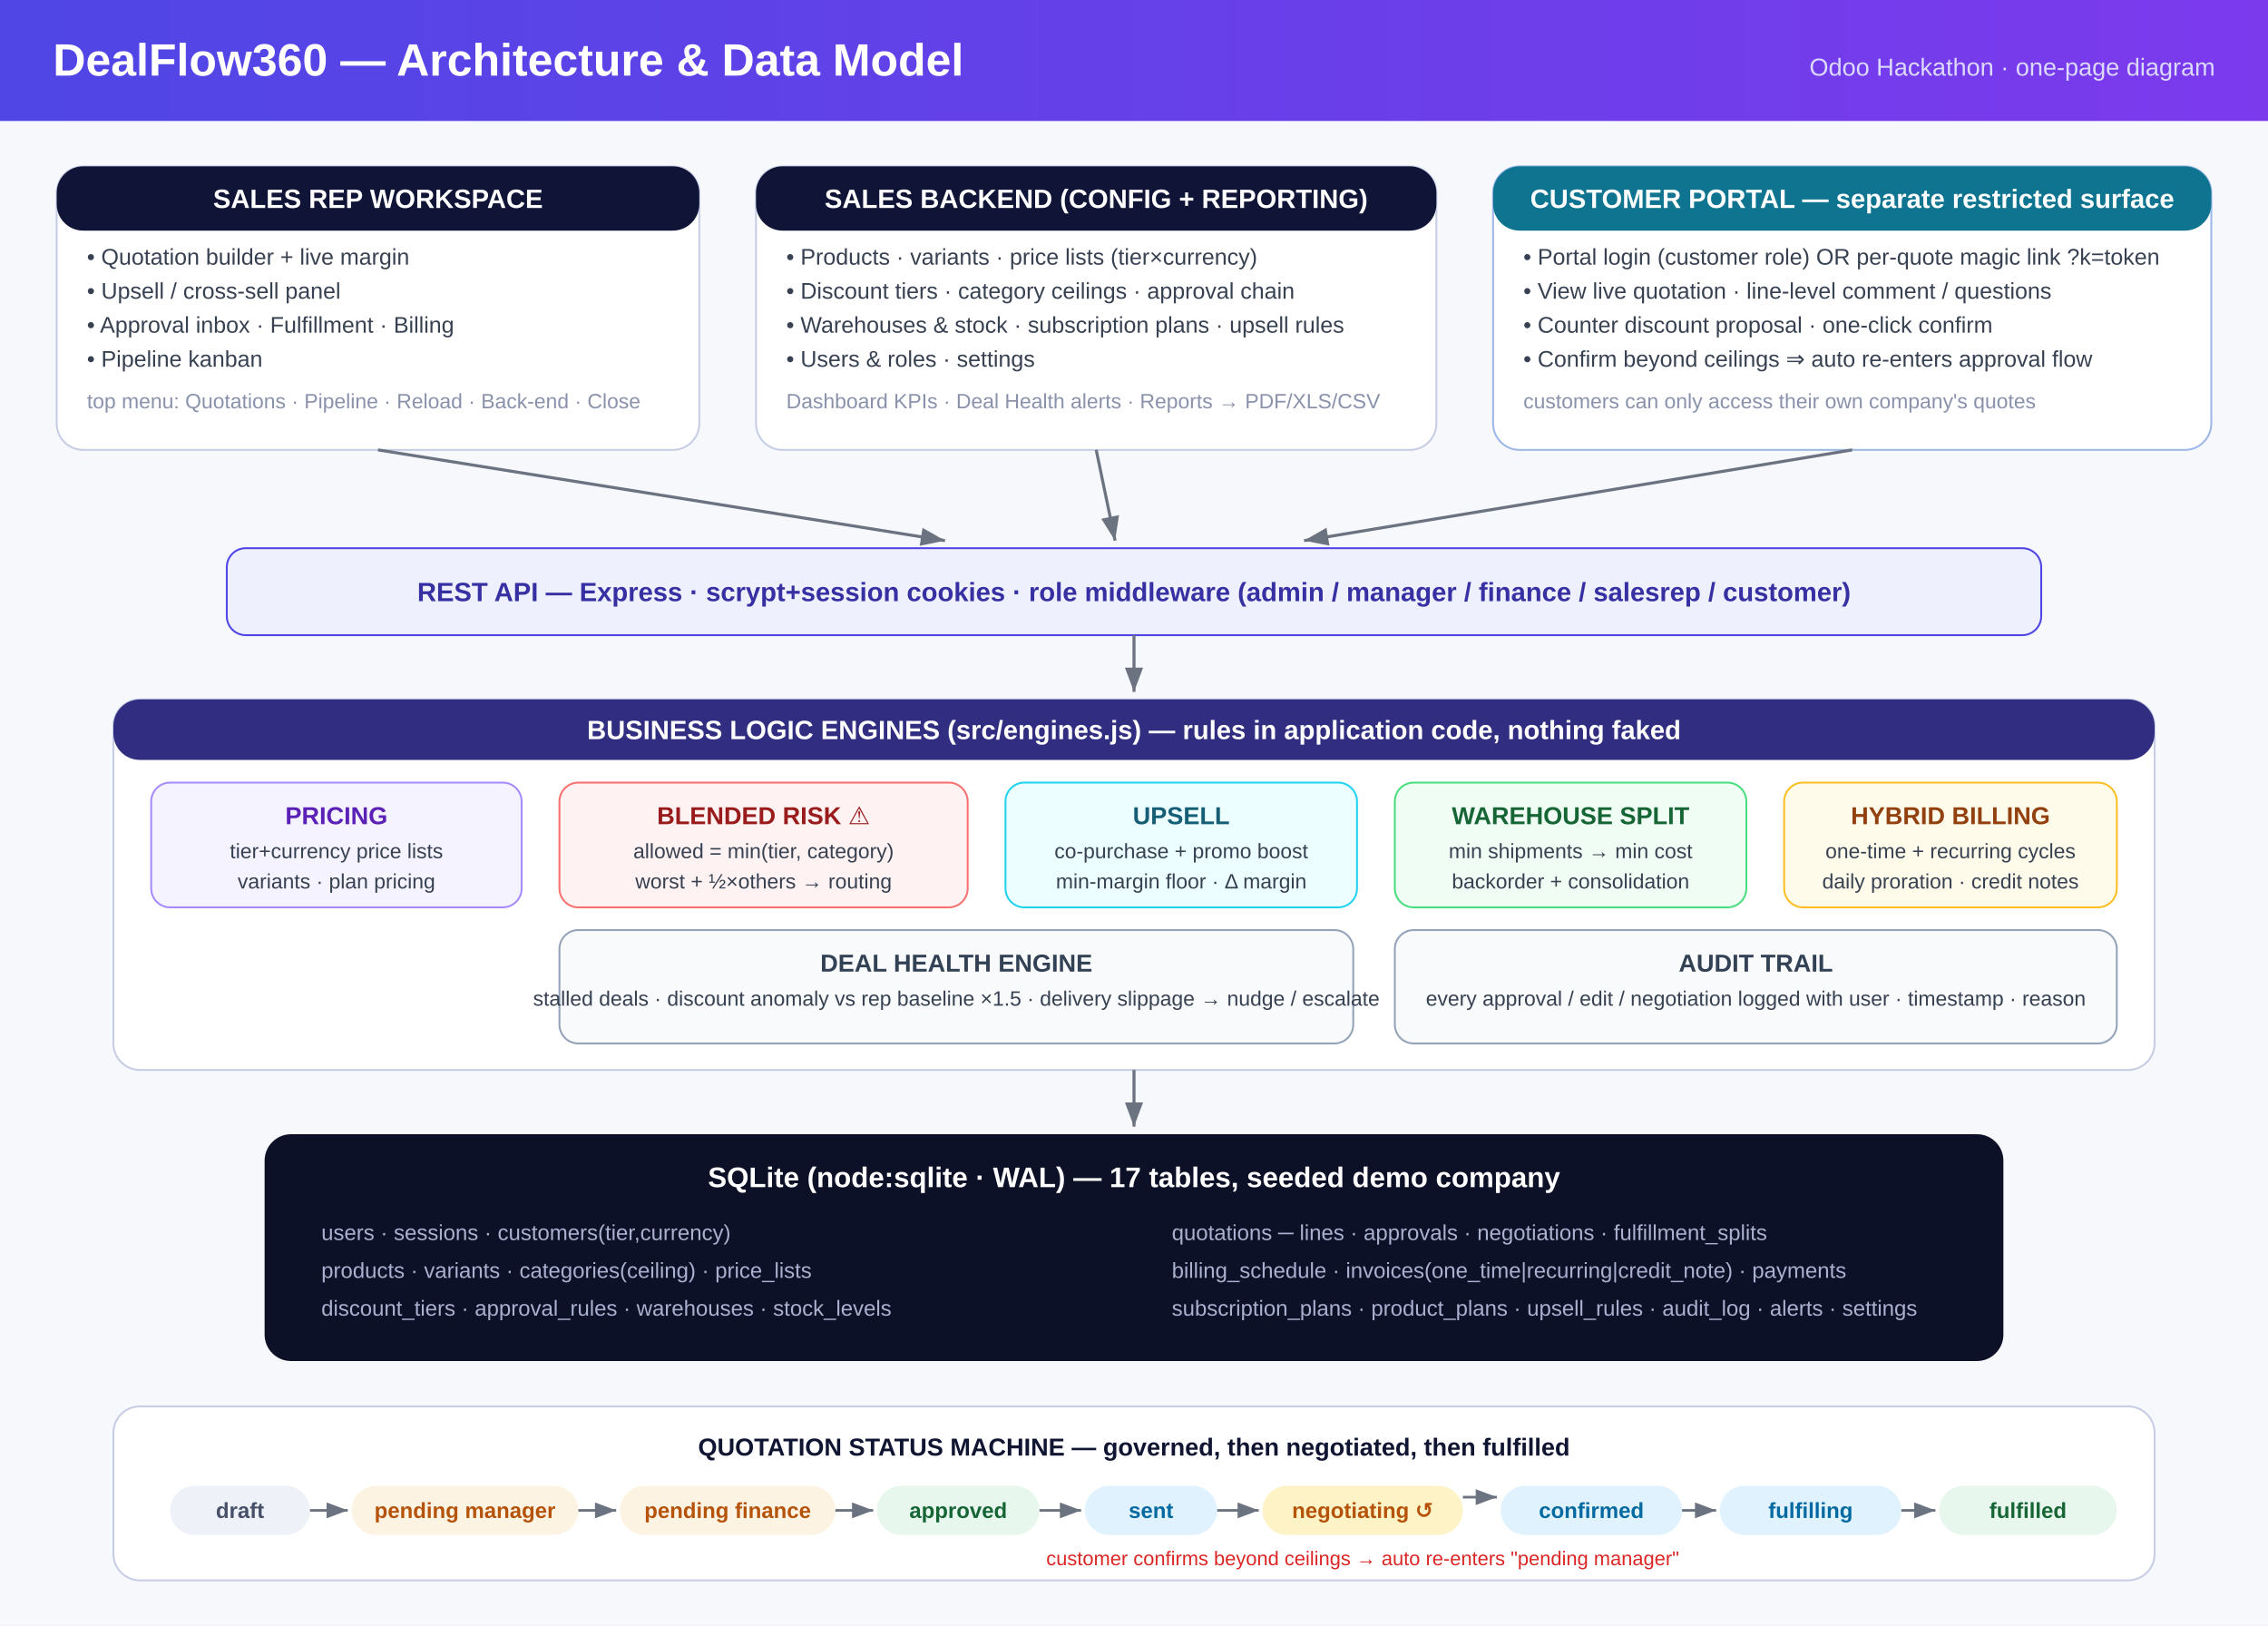
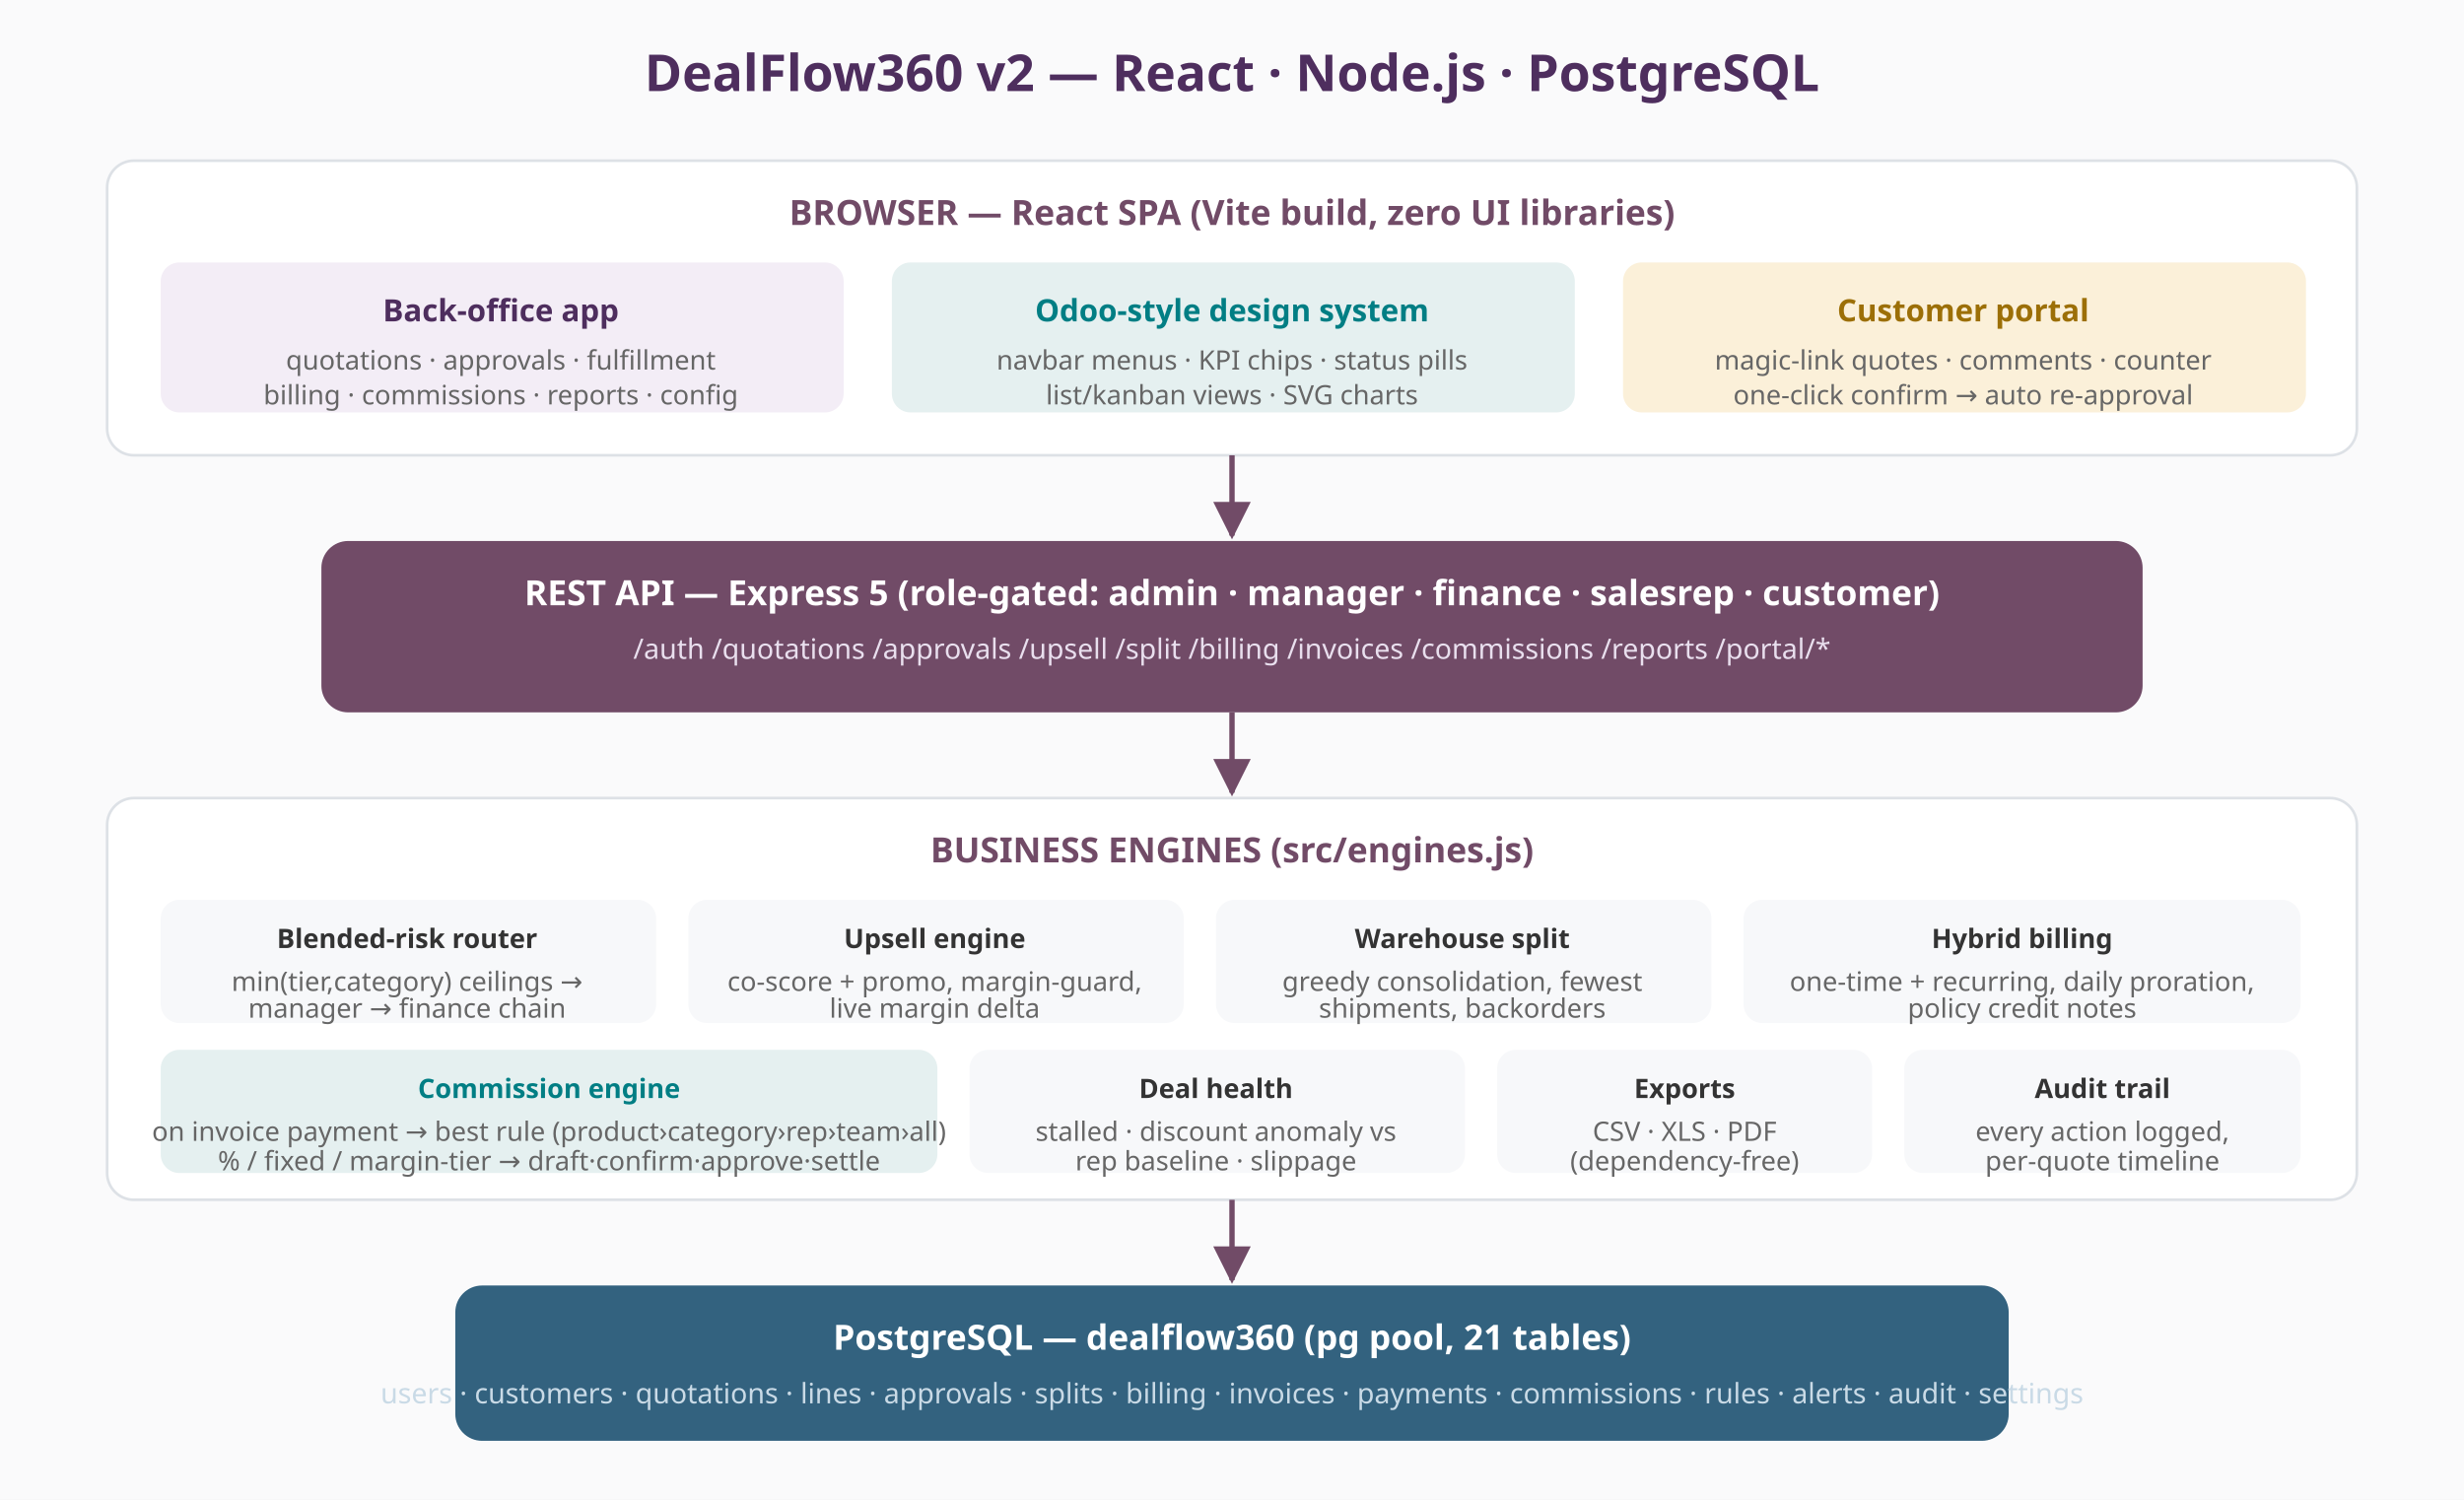
- <svg xmlns="http://www.w3.org/2000/svg" viewBox="0 0 1200 860" font-family="Segoe UI, Arial, sans-serif">
+ <svg xmlns="http://www.w3.org/2000/svg" viewBox="0 0 920 560" font-family="Segoe UI, system-ui, sans-serif">
  <defs>
-     <linearGradient id="hdr" x1="0" y1="0" x2="1" y2="0">
-       <stop offset="0" stop-color="#4f46e5" />
-       <stop offset="1" stop-color="#7c3aed" />
-     </linearGradient>
-     <marker id="arr" markerWidth="10" markerHeight="10" refX="8" refY="3" orient="auto">
-       <path d="M0,0 L8,3 L0,6 Z" fill="#6b7280" />
+     <marker id="arr" viewBox="0 0 10 10" refX="9" refY="5" markerWidth="7" markerHeight="7" orient="auto-start-reverse">
+       <path d="M0,0 L10,5 L0,10 z" fill="#714B67" />
    </marker>
  </defs>
-   <rect width="1200" height="860" fill="#f7f8fc" />
-   <rect width="1200" height="64" fill="url(#hdr)" />
-   <text x="28" y="40" fill="#fff" font-size="24" font-weight="800">DealFlow360 — Architecture &amp; Data Model</text>
-   <text x="1172" y="40" fill="#dcd9ff" font-size="13" text-anchor="end">Odoo Hackathon · one-page diagram</text>
-   <rect x="30" y="88" width="340" height="150" rx="14" fill="#fff" stroke="#c7cde4" />
-   <rect x="30" y="88" width="340" height="34" rx="14" fill="#101538" />
-   <text x="200" y="110" fill="#fff" font-size="14" font-weight="700" text-anchor="middle">SALES REP WORKSPACE</text>
-   <text x="46" y="140" font-size="12" fill="#374151">• Quotation builder + live margin</text>
-   <text x="46" y="158" font-size="12" fill="#374151">• Upsell / cross-sell panel</text>
-   <text x="46" y="176" font-size="12" fill="#374151">• Approval inbox · Fulfillment · Billing</text>
-   <text x="46" y="194" font-size="12" fill="#374151">• Pipeline kanban</text>
-   <text x="46" y="216" font-size="11" fill="#8a92ab">top menu: Quotations · Pipeline · Reload · Back-end · Close</text>
-   <rect x="400" y="88" width="360" height="150" rx="14" fill="#fff" stroke="#c7cde4" />
-   <rect x="400" y="88" width="360" height="34" rx="14" fill="#101538" />
-   <text x="580" y="110" fill="#fff" font-size="14" font-weight="700" text-anchor="middle">SALES BACKEND (CONFIG + REPORTING)</text>
-   <text x="416" y="140" font-size="12" fill="#374151">• Products · variants · price lists (tier×currency)</text>
-   <text x="416" y="158" font-size="12" fill="#374151">• Discount tiers · category ceilings · approval chain</text>
-   <text x="416" y="176" font-size="12" fill="#374151">• Warehouses &amp; stock · subscription plans · upsell rules</text>
-   <text x="416" y="194" font-size="12" fill="#374151">• Users &amp; roles · settings</text>
-   <text x="416" y="216" font-size="11" fill="#8a92ab">Dashboard KPIs · Deal Health alerts · Reports → PDF/XLS/CSV</text>
-   <rect x="790" y="88" width="380" height="150" rx="14" fill="#fff" stroke="#9db8e8" />
-   <rect x="790" y="88" width="380" height="34" rx="14" fill="#0e7490" />
-   <text x="980" y="110" fill="#fff" font-size="14" font-weight="700" text-anchor="middle">CUSTOMER PORTAL — separate restricted surface</text>
-   <text x="806" y="140" font-size="12" fill="#374151">• Portal login (customer role) OR per-quote magic link ?k=token</text>
-   <text x="806" y="158" font-size="12" fill="#374151">• View live quotation · line-level comment / questions</text>
-   <text x="806" y="176" font-size="12" fill="#374151">• Counter discount proposal · one-click confirm</text>
-   <text x="806" y="194" font-size="12" fill="#374151">• Confirm beyond ceilings ⇒ auto re-enters approval flow</text>
-   <text x="806" y="216" font-size="11" fill="#8a92ab">customers can only access their own company's quotes</text>
-   <line x1="200" y1="238" x2="500" y2="286" stroke="#6b7280" stroke-width="1.6" marker-end="url(#arr)" />
-   <line x1="580" y1="238" x2="590" y2="286" stroke="#6b7280" stroke-width="1.6" marker-end="url(#arr)" />
-   <line x1="980" y1="238" x2="690" y2="286" stroke="#6b7280" stroke-width="1.6" marker-end="url(#arr)" />
-   <rect x="120" y="290" width="960" height="46" rx="10" fill="#eef0fe" stroke="#4f46e5" />
-   <text x="600" y="318" fill="#3730a3" font-size="14" font-weight="700" text-anchor="middle">REST API — Express · scrypt+session cookies · role middleware (admin / manager / finance / salesrep / customer)</text>
-   <line x1="600" y1="336" x2="600" y2="366" stroke="#6b7280" stroke-width="1.6" marker-end="url(#arr)" />
-   <rect x="60" y="370" width="1080" height="196" rx="14" fill="#fff" stroke="#c7cde4" />
-   <rect x="60" y="370" width="1080" height="32" rx="14" fill="#312e81" />
-   <text x="600" y="391" fill="#fff" font-size="14" font-weight="700" text-anchor="middle">BUSINESS LOGIC ENGINES (src/engines.js) — rules in application code, nothing faked</text>
-   <rect x="80" y="414" width="196" height="66" rx="10" fill="#f5f3ff" stroke="#a78bfa" />
-   <text x="178" y="436" font-size="13" font-weight="700" text-anchor="middle" fill="#5b21b6">PRICING</text>
-   <text x="178" y="454" font-size="11" text-anchor="middle" fill="#374151">tier+currency price lists</text>
-   <text x="178" y="470" font-size="11" text-anchor="middle" fill="#374151">variants · plan pricing</text>
-   <rect x="296" y="414" width="216" height="66" rx="10" fill="#fef2f2" stroke="#f87171" />
-   <text x="404" y="436" font-size="13" font-weight="700" text-anchor="middle" fill="#991b1b">BLENDED RISK ⚠</text>
-   <text x="404" y="454" font-size="11" text-anchor="middle" fill="#374151">allowed = min(tier, category)</text>
-   <text x="404" y="470" font-size="11" text-anchor="middle" fill="#374151">worst + ½×others → routing</text>
-   <rect x="532" y="414" width="186" height="66" rx="10" fill="#ecfeff" stroke="#22d3ee" />
-   <text x="625" y="436" font-size="13" font-weight="700" text-anchor="middle" fill="#155e75">UPSELL</text>
-   <text x="625" y="454" font-size="11" text-anchor="middle" fill="#374151">co-purchase + promo boost</text>
-   <text x="625" y="470" font-size="11" text-anchor="middle" fill="#374151">min-margin floor · Δ margin</text>
-   <rect x="738" y="414" width="186" height="66" rx="10" fill="#f0fdf4" stroke="#4ade80" />
-   <text x="831" y="436" font-size="13" font-weight="700" text-anchor="middle" fill="#166534">WAREHOUSE SPLIT</text>
-   <text x="831" y="454" font-size="11" text-anchor="middle" fill="#374151">min shipments → min cost</text>
-   <text x="831" y="470" font-size="11" text-anchor="middle" fill="#374151">backorder + consolidation</text>
-   <rect x="944" y="414" width="176" height="66" rx="10" fill="#fffbeb" stroke="#fbbf24" />
-   <text x="1032" y="436" font-size="13" font-weight="700" text-anchor="middle" fill="#92400e">HYBRID BILLING</text>
-   <text x="1032" y="454" font-size="11" text-anchor="middle" fill="#374151">one-time + recurring cycles</text>
-   <text x="1032" y="470" font-size="11" text-anchor="middle" fill="#374151">daily proration · credit notes</text>
-   <rect x="296" y="492" width="420" height="60" rx="10" fill="#f8fafc" stroke="#94a3b8" />
-   <text x="506" y="514" font-size="13" font-weight="700" text-anchor="middle" fill="#334155">DEAL HEALTH ENGINE</text>
-   <text x="506" y="532" font-size="11" text-anchor="middle" fill="#374151">stalled deals · discount anomaly vs rep baseline ×1.5 · delivery slippage → nudge / escalate</text>
-   <rect x="738" y="492" width="382" height="60" rx="10" fill="#f8fafc" stroke="#94a3b8" />
-   <text x="929" y="514" font-size="13" font-weight="700" text-anchor="middle" fill="#334155">AUDIT TRAIL</text>
-   <text x="929" y="532" font-size="11" text-anchor="middle" fill="#374151">every approval / edit / negotiation logged with user · timestamp · reason</text>
-   <line x1="600" y1="566" x2="600" y2="596" stroke="#6b7280" stroke-width="1.6" marker-end="url(#arr)" />
-   <rect x="140" y="600" width="920" height="120" rx="14" fill="#0d1128" />
-   <text x="600" y="628" fill="#fff" font-size="15" font-weight="800" text-anchor="middle">SQLite (node:sqlite · WAL) — 17 tables, seeded demo company</text>
-   <g font-size="11.5" fill="#aab1cf">
-     <text x="170" y="656">users · sessions · customers(tier,currency)</text>
-     <text x="170" y="676">products · variants · categories(ceiling) · price_lists</text>
-     <text x="170" y="696">discount_tiers · approval_rules · warehouses · stock_levels</text>
-     <text x="620" y="656">quotations ─ lines · approvals · negotiations · fulfillment_splits</text>
-     <text x="620" y="676">billing_schedule · invoices(one_time|recurring|credit_note) · payments</text>
-     <text x="620" y="696">subscription_plans · product_plans · upsell_rules · audit_log · alerts · settings</text>
+   <rect width="920" height="560" fill="#FAFAFB" />
+   <text x="460" y="34" text-anchor="middle" font-size="19" font-weight="700" fill="#4E2E5E">DealFlow360 v2 — React · Node.js · PostgreSQL</text>
+   <rect x="40" y="60" width="840" height="110" rx="10" fill="#FFFFFF" stroke="#DDE1E6" />
+   <text x="460" y="84" text-anchor="middle" font-size="13" font-weight="700" fill="#714B67">BROWSER — React SPA (Vite build, zero UI libraries)</text>
+   <rect x="60" y="98" width="255" height="56" rx="7" fill="#F3EDF6" />
+   <text x="187" y="120" text-anchor="middle" font-size="11.5" font-weight="600" fill="#4E2E5E">Back-office app</text>
+   <text x="187" y="138" text-anchor="middle" font-size="10" fill="#666">quotations · approvals · fulfillment</text>
+   <text x="187" y="151" text-anchor="middle" font-size="10" fill="#666">billing · commissions · reports · config</text>
+   <rect x="333" y="98" width="255" height="56" rx="7" fill="#E5F0F0" />
+   <text x="460" y="120" text-anchor="middle" font-size="11.5" font-weight="600" fill="#017E84">Odoo-style design system</text>
+   <text x="460" y="138" text-anchor="middle" font-size="10" fill="#666">navbar menus · KPI chips · status pills</text>
+   <text x="460" y="151" text-anchor="middle" font-size="10" fill="#666">list/kanban views · SVG charts</text>
+   <rect x="606" y="98" width="255" height="56" rx="7" fill="#FBF0D9" />
+   <text x="733" y="120" text-anchor="middle" font-size="11.5" font-weight="600" fill="#9C6F07">Customer portal</text>
+   <text x="733" y="138" text-anchor="middle" font-size="10" fill="#666">magic-link quotes · comments · counter</text>
+   <text x="733" y="151" text-anchor="middle" font-size="10" fill="#666">one-click confirm → auto re-approval</text>
+   <line x1="460" y1="170" x2="460" y2="200" stroke="#714B67" stroke-width="2" marker-end="url(#arr)" />
+   <rect x="120" y="202" width="680" height="64" rx="10" fill="#714B67" />
+   <text x="460" y="226" text-anchor="middle" font-size="13" font-weight="700" fill="#fff">REST API — Express 5 (role-gated: admin · manager · finance · salesrep · customer)</text>
+   <text x="460" y="246" text-anchor="middle" font-size="10.5" fill="#E9DFEE">/auth /quotations /approvals /upsell /split /billing /invoices /commissions /reports /portal/*</text>
+   <line x1="460" y1="266" x2="460" y2="296" stroke="#714B67" stroke-width="2" marker-end="url(#arr)" />
+   <rect x="40" y="298" width="840" height="150" rx="10" fill="#FFFFFF" stroke="#DDE1E6" />
+   <text x="460" y="322" text-anchor="middle" font-size="13" font-weight="700" fill="#714B67">BUSINESS ENGINES (src/engines.js)</text>
+   <g font-size="10" fill="#333">
+     <rect x="60" y="336" width="185" height="46" rx="7" fill="#F7F8FA" />
+     <text x="152" y="354" text-anchor="middle" font-weight="600">Blended-risk router</text>
+     <text x="152" y="370" text-anchor="middle" fill="#666">min(tier,category) ceilings →</text>
+     <text x="152" y="380" text-anchor="middle" fill="#666">manager → finance chain</text>
+     <rect x="257" y="336" width="185" height="46" rx="7" fill="#F7F8FA" />
+     <text x="349" y="354" text-anchor="middle" font-weight="600">Upsell engine</text>
+     <text x="349" y="370" text-anchor="middle" fill="#666">co-score + promo, margin-guard,</text>
+     <text x="349" y="380" text-anchor="middle" fill="#666">live margin delta</text>
+     <rect x="454" y="336" width="185" height="46" rx="7" fill="#F7F8FA" />
+     <text x="546" y="354" text-anchor="middle" font-weight="600">Warehouse split</text>
+     <text x="546" y="370" text-anchor="middle" fill="#666">greedy consolidation, fewest</text>
+     <text x="546" y="380" text-anchor="middle" fill="#666">shipments, backorders</text>
+     <rect x="651" y="336" width="208" height="46" rx="7" fill="#F7F8FA" />
+     <text x="755" y="354" text-anchor="middle" font-weight="600">Hybrid billing</text>
+     <text x="755" y="370" text-anchor="middle" fill="#666">one-time + recurring, daily proration,</text>
+     <text x="755" y="380" text-anchor="middle" fill="#666">policy credit notes</text>
+     <rect x="60" y="392" width="290" height="46" rx="7" fill="#E5F0F0" />
+     <text x="205" y="410" text-anchor="middle" font-weight="600" fill="#017E84">Commission engine</text>
+     <text x="205" y="426" text-anchor="middle" fill="#666">on invoice payment → best rule (product›category›rep›team›all)</text>
+     <text x="205" y="437" text-anchor="middle" fill="#666">% / fixed / margin-tier → draft·confirm·approve·settle</text>
+     <rect x="362" y="392" width="185" height="46" rx="7" fill="#F7F8FA" />
+     <text x="454" y="410" text-anchor="middle" font-weight="600">Deal health</text>
+     <text x="454" y="426" text-anchor="middle" fill="#666">stalled · discount anomaly vs</text>
+     <text x="454" y="437" text-anchor="middle" fill="#666">rep baseline · slippage</text>
+     <rect x="559" y="392" width="140" height="46" rx="7" fill="#F7F8FA" />
+     <text x="629" y="410" text-anchor="middle" font-weight="600">Exports</text>
+     <text x="629" y="426" text-anchor="middle" fill="#666">CSV · XLS · PDF</text>
+     <text x="629" y="437" text-anchor="middle" fill="#666">(dependency-free)</text>
+     <rect x="711" y="392" width="148" height="46" rx="7" fill="#F7F8FA" />
+     <text x="785" y="410" text-anchor="middle" font-weight="600">Audit trail</text>
+     <text x="785" y="426" text-anchor="middle" fill="#666">every action logged,</text>
+     <text x="785" y="437" text-anchor="middle" fill="#666">per-quote timeline</text>
  </g>
-   <rect x="60" y="744" width="1080" height="92" rx="14" fill="#fff" stroke="#c7cde4" />
-   <text x="600" y="770" font-size="13" font-weight="800" text-anchor="middle" fill="#101532">QUOTATION STATUS MACHINE — governed, then negotiated, then fulfilled</text>
-   <g font-size="11.5" font-weight="600">
-     <rect x="90" y="786" width="74" height="26" rx="13" fill="#eef1f7" />
-     <text x="127" y="803" text-anchor="middle" fill="#475069">draft</text>
-     <rect x="186" y="786" width="120" height="26" rx="13" fill="#fdf3e3" />
-     <text x="246" y="803" text-anchor="middle" fill="#b45309">pending manager</text>
-     <rect x="328" y="786" width="114" height="26" rx="13" fill="#fdf3e3" />
-     <text x="385" y="803" text-anchor="middle" fill="#b45309">pending finance</text>
-     <rect x="464" y="786" width="86" height="26" rx="13" fill="#e8f7ee" />
-     <text x="507" y="803" text-anchor="middle" fill="#166534">approved</text>
-     <rect x="574" y="786" width="70" height="26" rx="13" fill="#e0f2fe" />
-     <text x="609" y="803" text-anchor="middle" fill="#0369a1">sent</text>
-     <rect x="668" y="786" width="106" height="26" rx="13" fill="#fef3c7" />
-     <text x="721" y="803" text-anchor="middle" fill="#b45309">negotiating ↺</text>
-     <rect x="794" y="786" width="96" height="26" rx="13" fill="#e0f2fe" />
-     <text x="842" y="803" text-anchor="middle" fill="#0369a1">confirmed</text>
-     <rect x="910" y="786" width="96" height="26" rx="13" fill="#e0f2fe" />
-     <text x="958" y="803" text-anchor="middle" fill="#0369a1">fulfilling</text>
-     <rect x="1026" y="786" width="94" height="26" rx="13" fill="#e8f7ee" />
-     <text x="1073" y="803" text-anchor="middle" fill="#166534">fulfilled</text>
-   </g>
-   <g stroke="#6b7280" stroke-width="1.4">
-     <line x1="164" y1="799" x2="184" y2="799" marker-end="url(#arr)" />
-     <line x1="306" y1="799" x2="326" y2="799" marker-end="url(#arr)" />
-     <line x1="442" y1="799" x2="462" y2="799" marker-end="url(#arr)" />
-     <line x1="550" y1="799" x2="572" y2="799" marker-end="url(#arr)" />
-     <line x1="644" y1="799" x2="666" y2="799" marker-end="url(#arr)" />
-     <line x1="774" y1="792" x2="792" y2="792" marker-end="url(#arr)" />
-     <line x1="890" y1="799" x2="908" y2="799" marker-end="url(#arr)" />
-     <line x1="1006" y1="799" x2="1024" y2="799" marker-end="url(#arr)" />
-   </g>
-   <text x="721" y="828" font-size="10.5" text-anchor="middle" fill="#dc2626">customer confirms beyond ceilings → auto re-enters "pending manager"</text>
+   <line x1="460" y1="448" x2="460" y2="478" stroke="#714B67" stroke-width="2" marker-end="url(#arr)" />
+   <rect x="170" y="480" width="580" height="58" rx="10" fill="#33627F" />
+   <text x="460" y="504" text-anchor="middle" font-size="13" font-weight="700" fill="#fff">PostgreSQL — dealflow360 (pg pool, 21 tables)</text>
+   <text x="460" y="524" text-anchor="middle" font-size="10.5" fill="#C9DAE6">users · customers · quotations · lines · approvals · splits · billing · invoices · payments · commissions · rules · alerts · audit · settings</text>
</svg>
